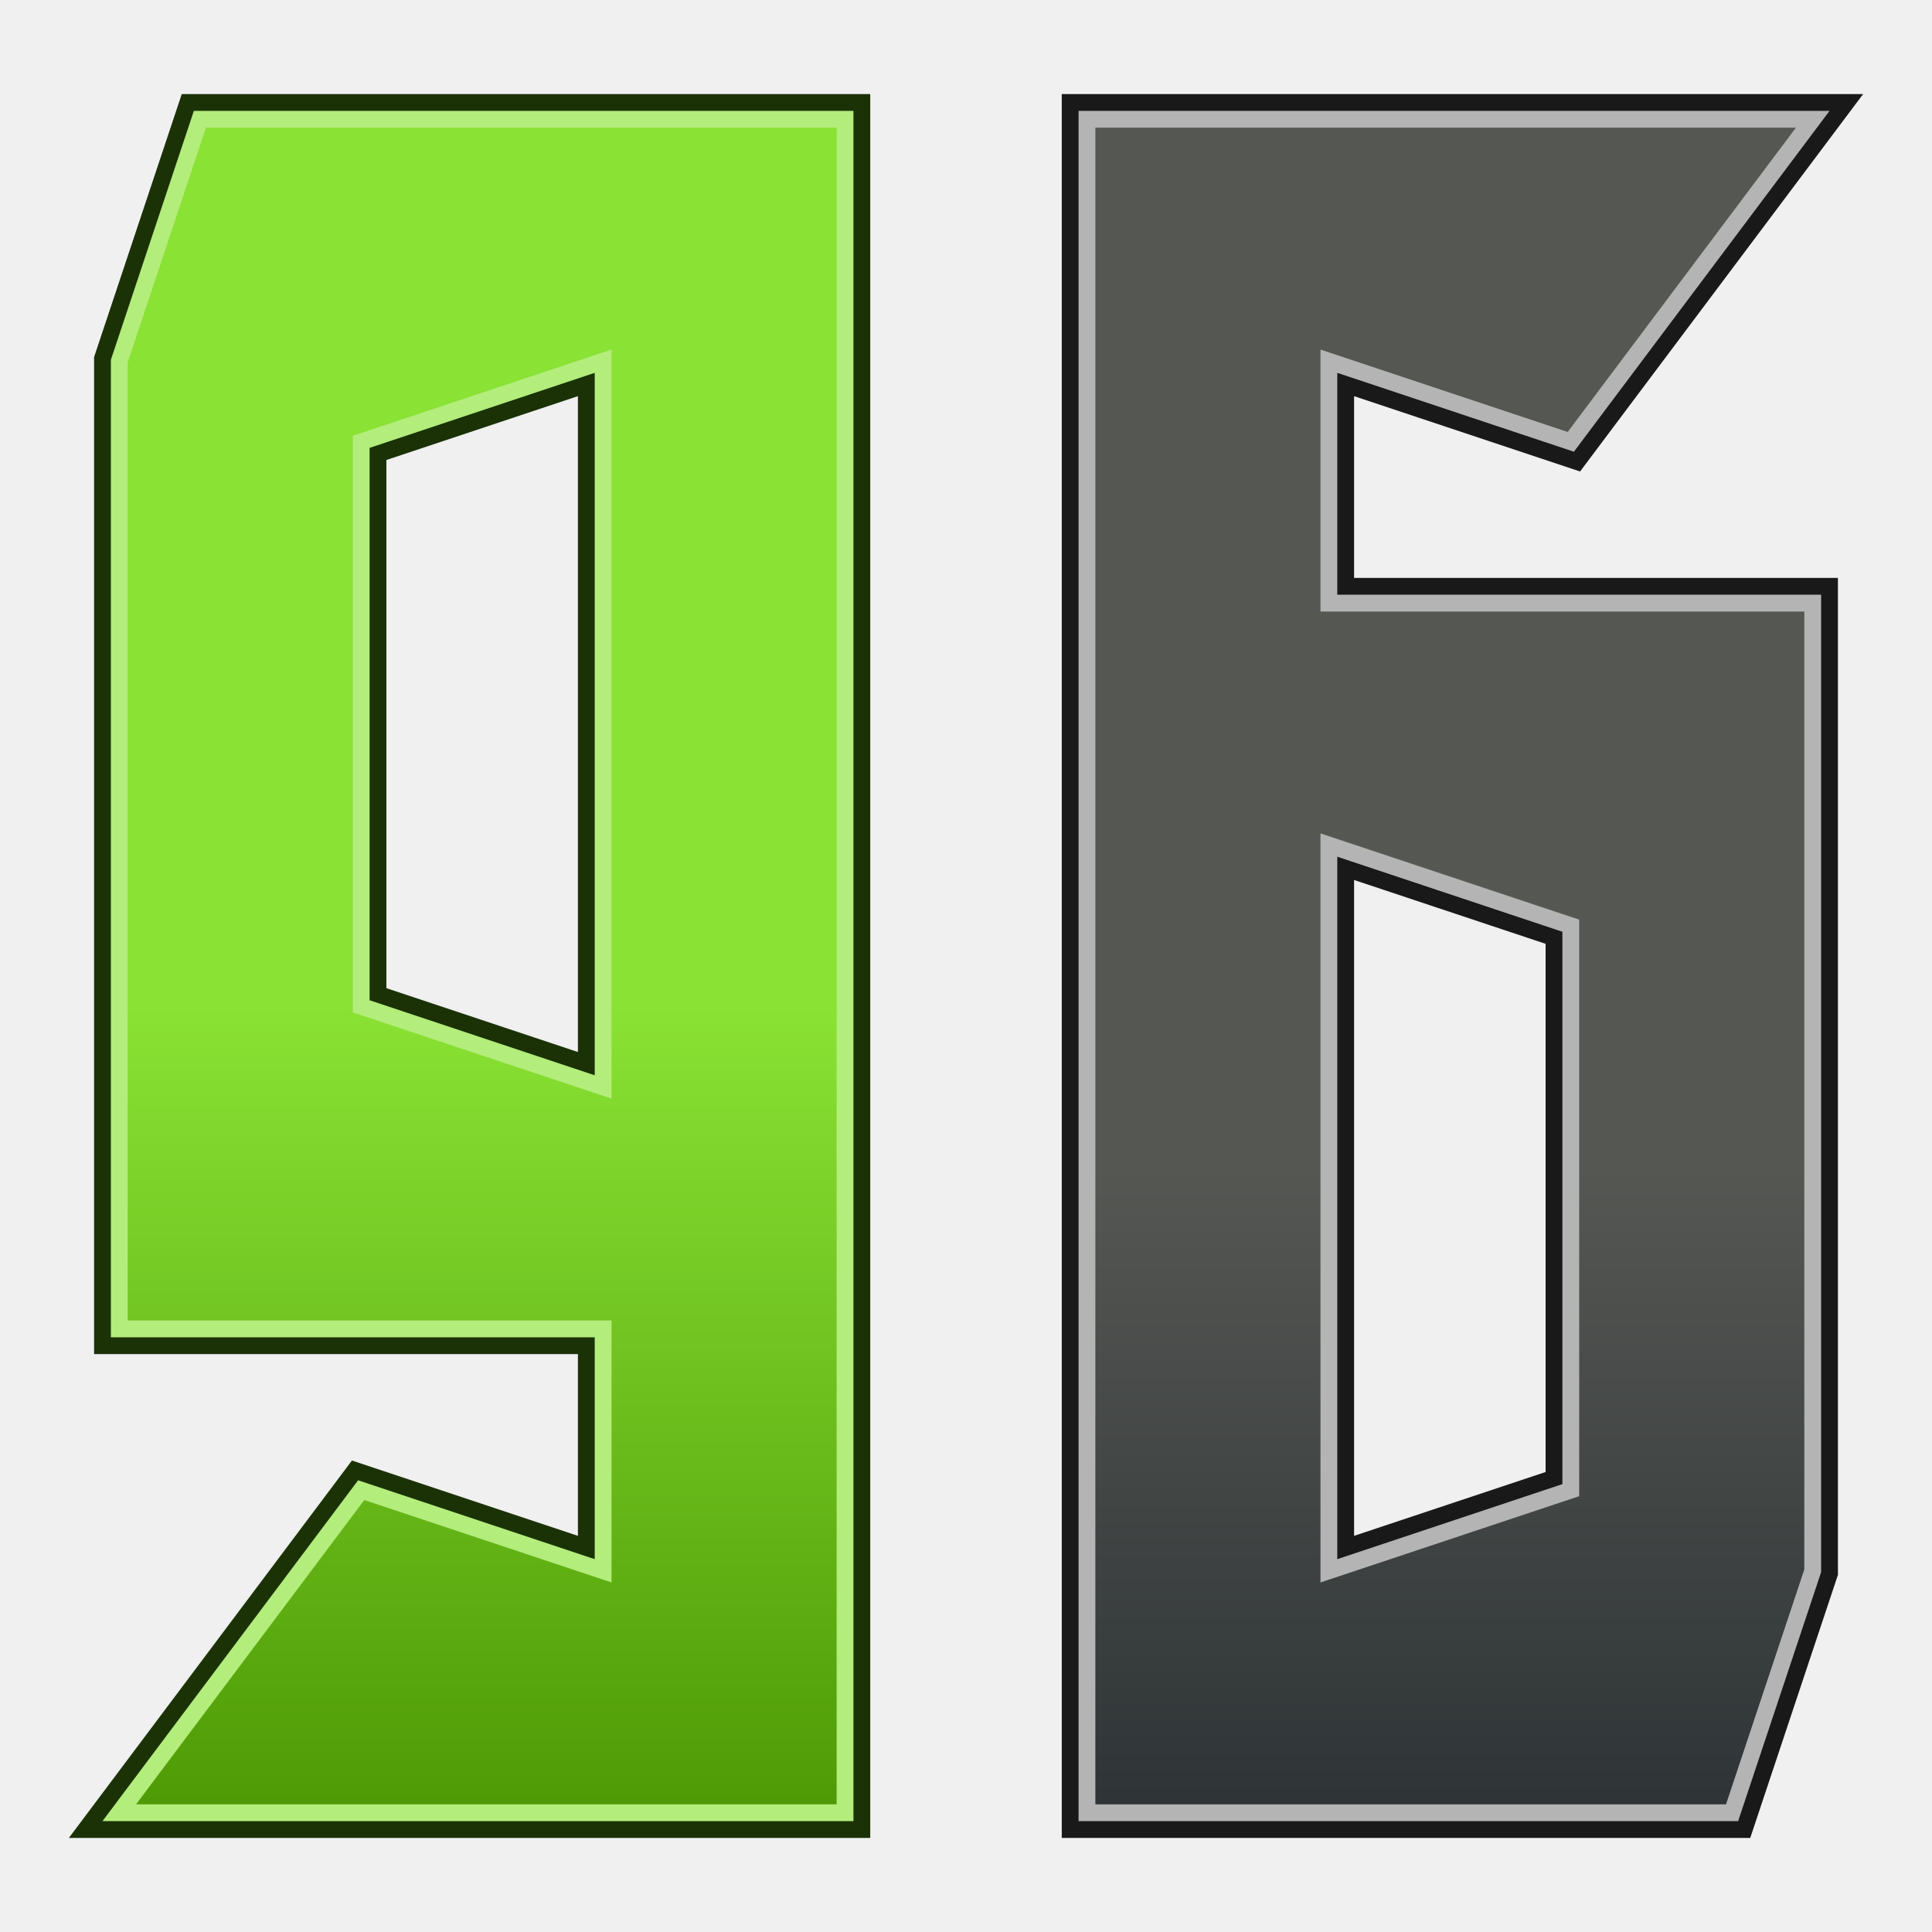
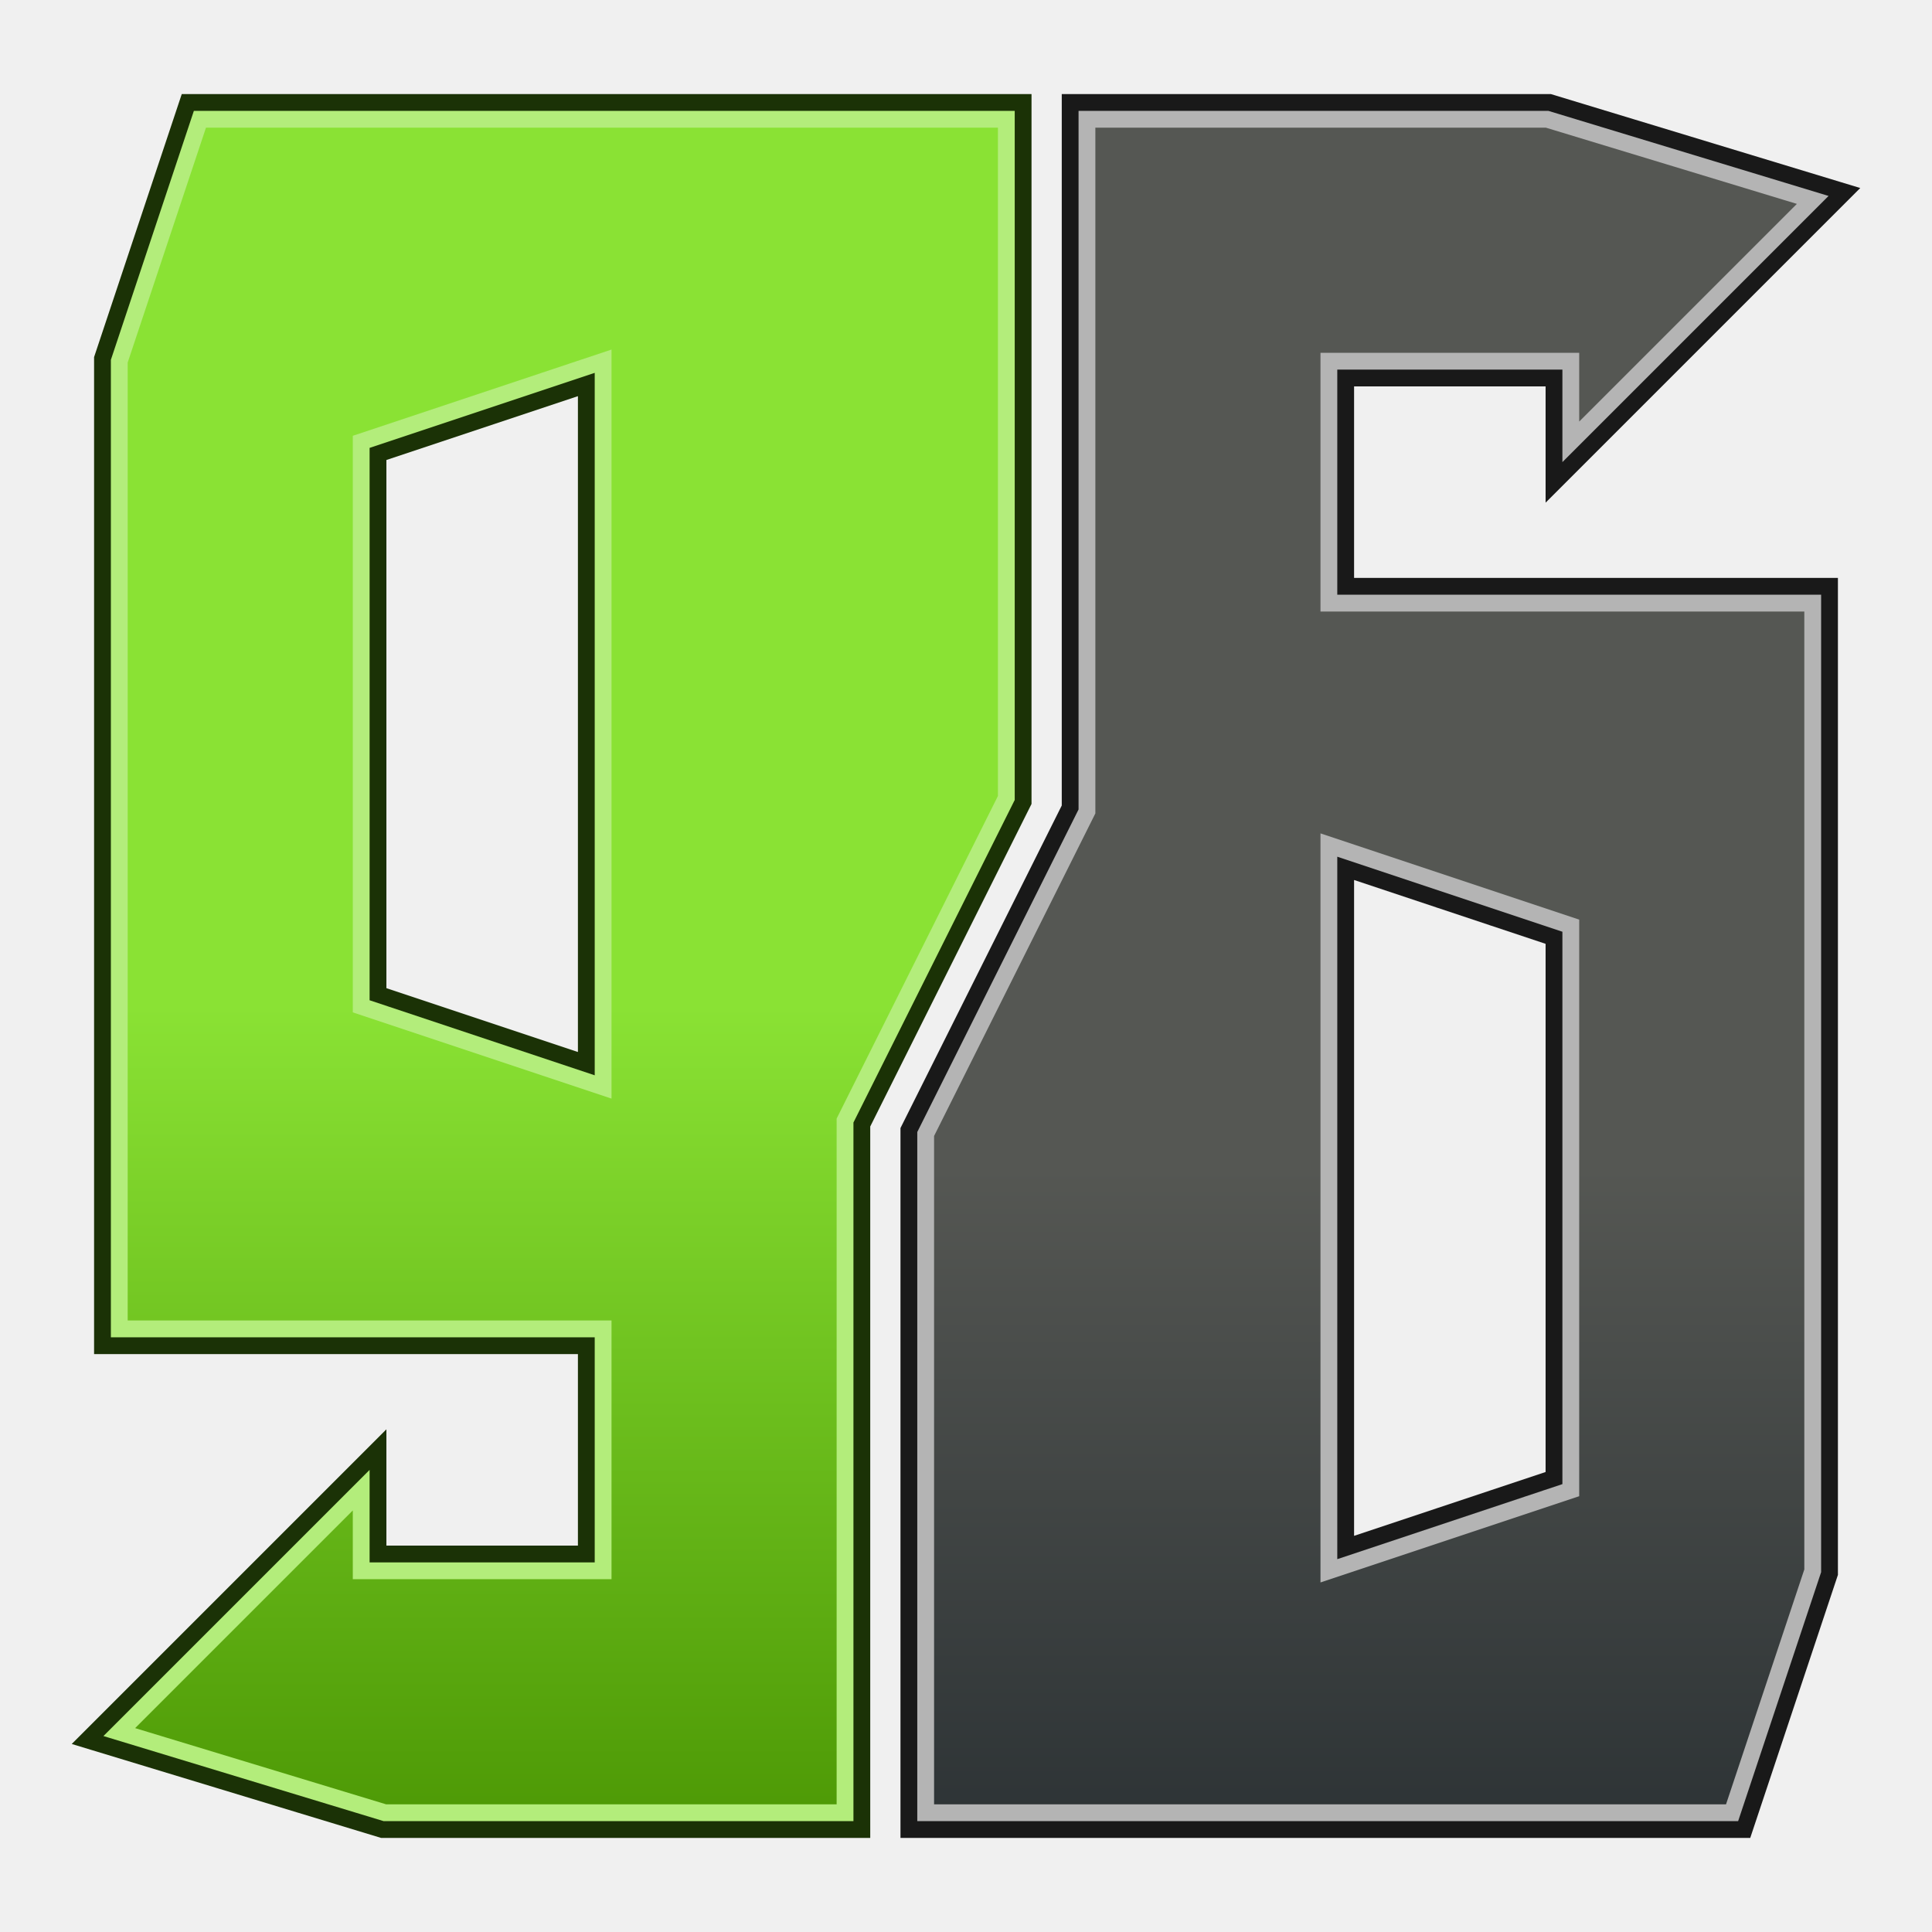
<svg xmlns="http://www.w3.org/2000/svg" xmlns:xlink="http://www.w3.org/1999/xlink" width="575" height="575" id="svg2" version="1.0">
  <defs id="defs4">
    <linearGradient id="linearGradient3766">
      <stop style="stop-color:#8ae234;stop-opacity:1;" offset="0" id="stop3768" />
      <stop style="stop-color:#4e9a06;stop-opacity:1" offset="1" id="stop3770" />
    </linearGradient>
    <linearGradient id="linearGradient3758">
      <stop style="stop-color:#555753;stop-opacity:1;" offset="0" id="stop3760" />
      <stop style="stop-color:#2e3436;stop-opacity:1" offset="1" id="stop3762" />
    </linearGradient>
    <linearGradient id="linearGradient3710">
      <stop style="stop-color:#ffffff;stop-opacity:1;" offset="0" id="stop3712" />
      <stop style="stop-color:#ffffff;stop-opacity:0;" offset="1" id="stop3714" />
    </linearGradient>
    <linearGradient id="linearGradient3353">
      <stop style="stop-color:#ffffff;stop-opacity:1;" offset="0" id="stop3355" />
      <stop style="stop-color:#ffffff;stop-opacity:0;" offset="1" id="stop3357" />
    </linearGradient>
    <linearGradient id="linearGradient3345">
      <stop style="stop-color:#ffffff;stop-opacity:1;" offset="0" id="stop3347" />
      <stop style="stop-color:#ffffff;stop-opacity:0;" offset="1" id="stop3349" />
    </linearGradient>
    <filter id="filter3305" x="-0.126" width="1.252" y="-0.054" height="1.108">
      <feGaussianBlur stdDeviation="11.34" id="feGaussianBlur3307" />
    </filter>
    <linearGradient xlink:href="#linearGradient3345" id="linearGradient3351" x1="-288" y1="320" x2="-312" y2="-64" gradientUnits="userSpaceOnUse" />
    <mask maskUnits="userSpaceOnUse" id="mask3453">
      <use height="512" width="512" transform="matrix(-1,0,0,-1,-576,30.99999)" id="use3455" xlink:href="#rect3322" y="0" x="0" style="fill:#ffffff;fill-opacity:1" />
    </mask>
    <filter id="filter3593">
      <feGaussianBlur stdDeviation="2.999" id="feGaussianBlur3595" />
    </filter>
    <linearGradient xlink:href="#linearGradient3353" id="linearGradient3670" gradientUnits="userSpaceOnUse" x1="-312" y1="-16" x2="-312" y2="440" />
    <linearGradient xlink:href="#linearGradient3345" id="linearGradient3672" gradientUnits="userSpaceOnUse" x1="-312" y1="272" x2="-312" y2="-64" />
    <linearGradient xlink:href="#linearGradient3345" id="linearGradient3684" gradientUnits="userSpaceOnUse" x1="-312" y1="272" x2="-312" y2="-64" />
    <linearGradient xlink:href="#linearGradient3345" id="linearGradient3690" gradientUnits="userSpaceOnUse" x1="-312" y1="272" x2="-312" y2="-64" />
    <linearGradient xlink:href="#linearGradient3345" id="linearGradient3694" gradientUnits="userSpaceOnUse" x1="-312" y1="272" x2="-312" y2="-64" />
    <clipPath clipPathUnits="userSpaceOnUse" id="clipPath3698">
      <use height="512" width="512" transform="matrix(-1,0,0,-1,-864,13.00009)" id="use3700" xlink:href="#rect3322" y="0" x="0" style="fill:#ffffff;fill-opacity:1" />
    </clipPath>
    <linearGradient xlink:href="#linearGradient3710" id="linearGradient3708" gradientUnits="userSpaceOnUse" x1="-384" y1="95" x2="-384" y2="431" />
    <linearGradient xlink:href="#linearGradient3345" id="linearGradient3720" gradientUnits="userSpaceOnUse" x1="-312" y1="272" x2="-312" y2="-64" />
    <linearGradient xlink:href="#linearGradient3345" id="linearGradient3736" gradientUnits="userSpaceOnUse" x1="-312" y1="272" x2="-312" y2="-64" />
    <mask maskUnits="userSpaceOnUse" id="mask3746">
      <use style="fill:#ffffff;fill-opacity:1" x="0" y="0" xlink:href="#rect3322" id="use3748" transform="translate(216,344.9999)" width="512" height="512" />
    </mask>
    <mask maskUnits="userSpaceOnUse" id="mask3750">
      <use height="512" width="512" transform="matrix(-1,0,0,-1,-576,13.00009)" id="use3752" xlink:href="#rect3322" y="0" x="0" style="fill:#ffffff;fill-opacity:1" />
    </mask>
    <linearGradient xlink:href="#linearGradient3345" id="linearGradient3754" gradientUnits="userSpaceOnUse" x1="-312" y1="95" x2="-312" y2="407" />
    <linearGradient xlink:href="#linearGradient3345" id="linearGradient3756" gradientUnits="userSpaceOnUse" x1="-312" y1="272" x2="-312" y2="-64" />
    <linearGradient xlink:href="#linearGradient3758" id="linearGradient3764" x1="-336" y1="119" x2="-336" y2="-73" gradientUnits="userSpaceOnUse" />
    <linearGradient xlink:href="#linearGradient3766" id="linearGradient3772" x1="-312" y1="191" x2="-312" y2="431" gradientUnits="userSpaceOnUse" />
    <linearGradient xlink:href="#linearGradient3758" id="linearGradient3782" gradientUnits="userSpaceOnUse" x1="-336" y1="119" x2="-336" y2="-73" />
    <linearGradient xlink:href="#linearGradient3766" id="linearGradient3784" gradientUnits="userSpaceOnUse" x1="-312" y1="191" x2="-312" y2="431" />
    <linearGradient xlink:href="#linearGradient3345" id="linearGradient3786" gradientUnits="userSpaceOnUse" x1="-312" y1="272" x2="-312" y2="-64" />
    <linearGradient xlink:href="#linearGradient3345" id="linearGradient3788" gradientUnits="userSpaceOnUse" x1="-312" y1="95" x2="-312" y2="407" />
  </defs>
  <g id="layer1">
-     <path style="fill-opacity:1;fill-rule:evenodd" d="M -408,-73 L -432,-1 L -432,147.08 L -432,287 L -288,287 L -288,359 L -360,335 L -432,431 L -216,431 L -216,-73 L -408,-73 z M -360,23 L -288,-1 L -288,215 L -360,191 L -360,23 z" id="rect2385" />
+     <path style="fill-opacity:1;fill-rule:evenodd" d="M -408,-73 L -432,-1 L -432,147.08 L -432,287 L -288,287 L -288,359 C -288,359 -360,359 -360,359 L -360,335 L -432,407 L -352.963,431 L -216,431 L -216,225 L -168,129 L -168,-73 L -408,-73 z M -360,23 L -288,-1 L -288,71 L -288,143 L -288,215 L -360,191 L -360,23 z" id="rect2385" />
    <path style="fill-opacity:1;fill-rule:evenodd;stroke:none;filter:url(#filter3593)" d="M -816,-481 L -48,-481 L -48,-169 C -48,-121 -240,-73 -456,-169 C -594.707,-230.647 -744,-221 -816,-101 L -816,-481 z" id="rect3322" transform="matrix(0.71875,0,0,0.9473684,-85.5,-25.31579)" />
    <use x="0" y="0" xlink:href="#rect3322" id="use3335" transform="translate(672,-15)" width="512" height="512" style="fill:none;fill-opacity:1" />
    <g id="g3774" transform="translate(11.5,12.49995)">
      <use x="0" y="0" xlink:href="#rect2385" id="use3732" transform="matrix(-1,0,0,-1,96,454.0001)" width="512" height="512" style="fill:#000000;fill-opacity:0;stroke:#191919;stroke-width:15;stroke-miterlimit:4;stroke-dasharray:none;stroke-opacity:1" />
      <use style="fill:#8ae234;fill-opacity:0;stroke:#1b3206;stroke-width:15;stroke-miterlimit:4;stroke-dasharray:none;stroke-opacity:1" height="512" width="512" id="use3734" xlink:href="#rect2385" y="0" x="0" transform="translate(456,96)" />
      <use style="fill:url(#linearGradient3782);fill-opacity:1;stroke:#b4b4b4;stroke-width:5;stroke-miterlimit:4;stroke-dasharray:none;stroke-opacity:1" height="512" width="512" transform="matrix(-1,0,0,-1,96,454.0001)" id="use3686" xlink:href="#rect2385" y="0" x="0" />
      <use transform="translate(456,96)" x="0" y="0" xlink:href="#rect2385" id="use3680" width="512" height="512" style="fill:url(#linearGradient3784);fill-opacity:1;stroke:#b3ed7b;stroke-width:5;stroke-miterlimit:4;stroke-dasharray:none;stroke-opacity:1" />
      <path mask="url(#mask3746)" transform="translate(456,96)" d="M -406.188,-70.5 L -429.5,-0.594 L -429.5,147.094 L -429.5,284.5 L -288,284.5 C -287.337,284.499 -286.7,284.762 -286.231,285.231 C -285.762,285.7 -285.499,286.337 -285.5,287 L -285.5,359 C -285.499,359.802 -285.883,360.556 -286.533,361.027 C -287.183,361.497 -288.019,361.627 -288.781,361.375 L -359.094,337.938 L -427,428.5 L -218.5,428.5 L -218.5,-70.5 L -406.188,-70.5 z M -288.062,-3.5 C -287.388,-3.518 -286.736,-3.262 -286.253,-2.791 C -285.771,-2.32 -285.499,-1.674 -285.5,-1 L -285.5,215 C -285.499,215.802 -285.883,216.556 -286.533,217.027 C -287.183,217.497 -288.019,217.627 -288.781,217.375 L -360.781,193.375 C -361.807,193.038 -362.501,192.08 -362.5,191 L -362.5,23 C -362.501,21.92 -361.807,20.962 -360.781,20.625 L -288.781,-3.375 C -288.549,-3.452 -288.307,-3.494 -288.062,-3.5 L -288.062,-3.5 z" id="path3740" style="opacity:1;fill:url(#linearGradient3786);fill-opacity:1;fill-rule:nonzero;stroke-width:1;stroke-linecap:butt;stroke-linejoin:miter;marker:none;marker-start:none;marker-mid:none;marker-end:none;stroke-miterlimit:4;stroke-dasharray:none;stroke-dashoffset:0;stroke-opacity:1;visibility:visible;display:inline;overflow:visible;enable-background:accumulate" xlink:href="#rect2385" />
      <path mask="url(#mask3750)" xlink:href="#rect2385" style="opacity:1;fill:url(#linearGradient3788);fill-opacity:1;fill-rule:nonzero;stroke-width:1;stroke-linecap:butt;stroke-linejoin:miter;marker:none;marker-start:none;marker-mid:none;marker-end:none;stroke-miterlimit:4;stroke-dasharray:none;stroke-dashoffset:0;stroke-opacity:1;visibility:visible;display:inline;overflow:visible;enable-background:accumulate" id="path3742" d="M -406.281,-70.594 L -429.594,-0.625 L -429.594,147.094 L -429.594,284.594 L -288,284.594 C -286.673,284.598 -285.598,285.673 -285.594,287 L -285.594,359 C -285.599,359.769 -285.97,360.49 -286.594,360.94 C -287.217,361.391 -288.018,361.518 -288.75,361.281 L -359.094,337.844 L -427.188,428.594 L -218.406,428.594 L -218.406,-70.594 L -406.281,-70.594 z M -288.281,-3.406 C -287.597,-3.484 -286.911,-3.266 -286.398,-2.806 C -285.884,-2.346 -285.592,-1.689 -285.594,-1 L -285.594,215 C -285.599,215.769 -285.97,216.49 -286.594,216.94 C -287.217,217.391 -288.018,217.518 -288.75,217.281 L -360.75,193.281 C -361.735,192.955 -362.401,192.037 -362.406,191 L -362.406,23 C -362.401,21.963 -361.735,21.045 -360.75,20.719 L -288.75,-3.281 C -288.598,-3.339 -288.441,-3.38 -288.281,-3.406 L -288.281,-3.406 z" transform="matrix(-1,0,0,-1,96,454)" />
    </g>
  </g>
</svg>
